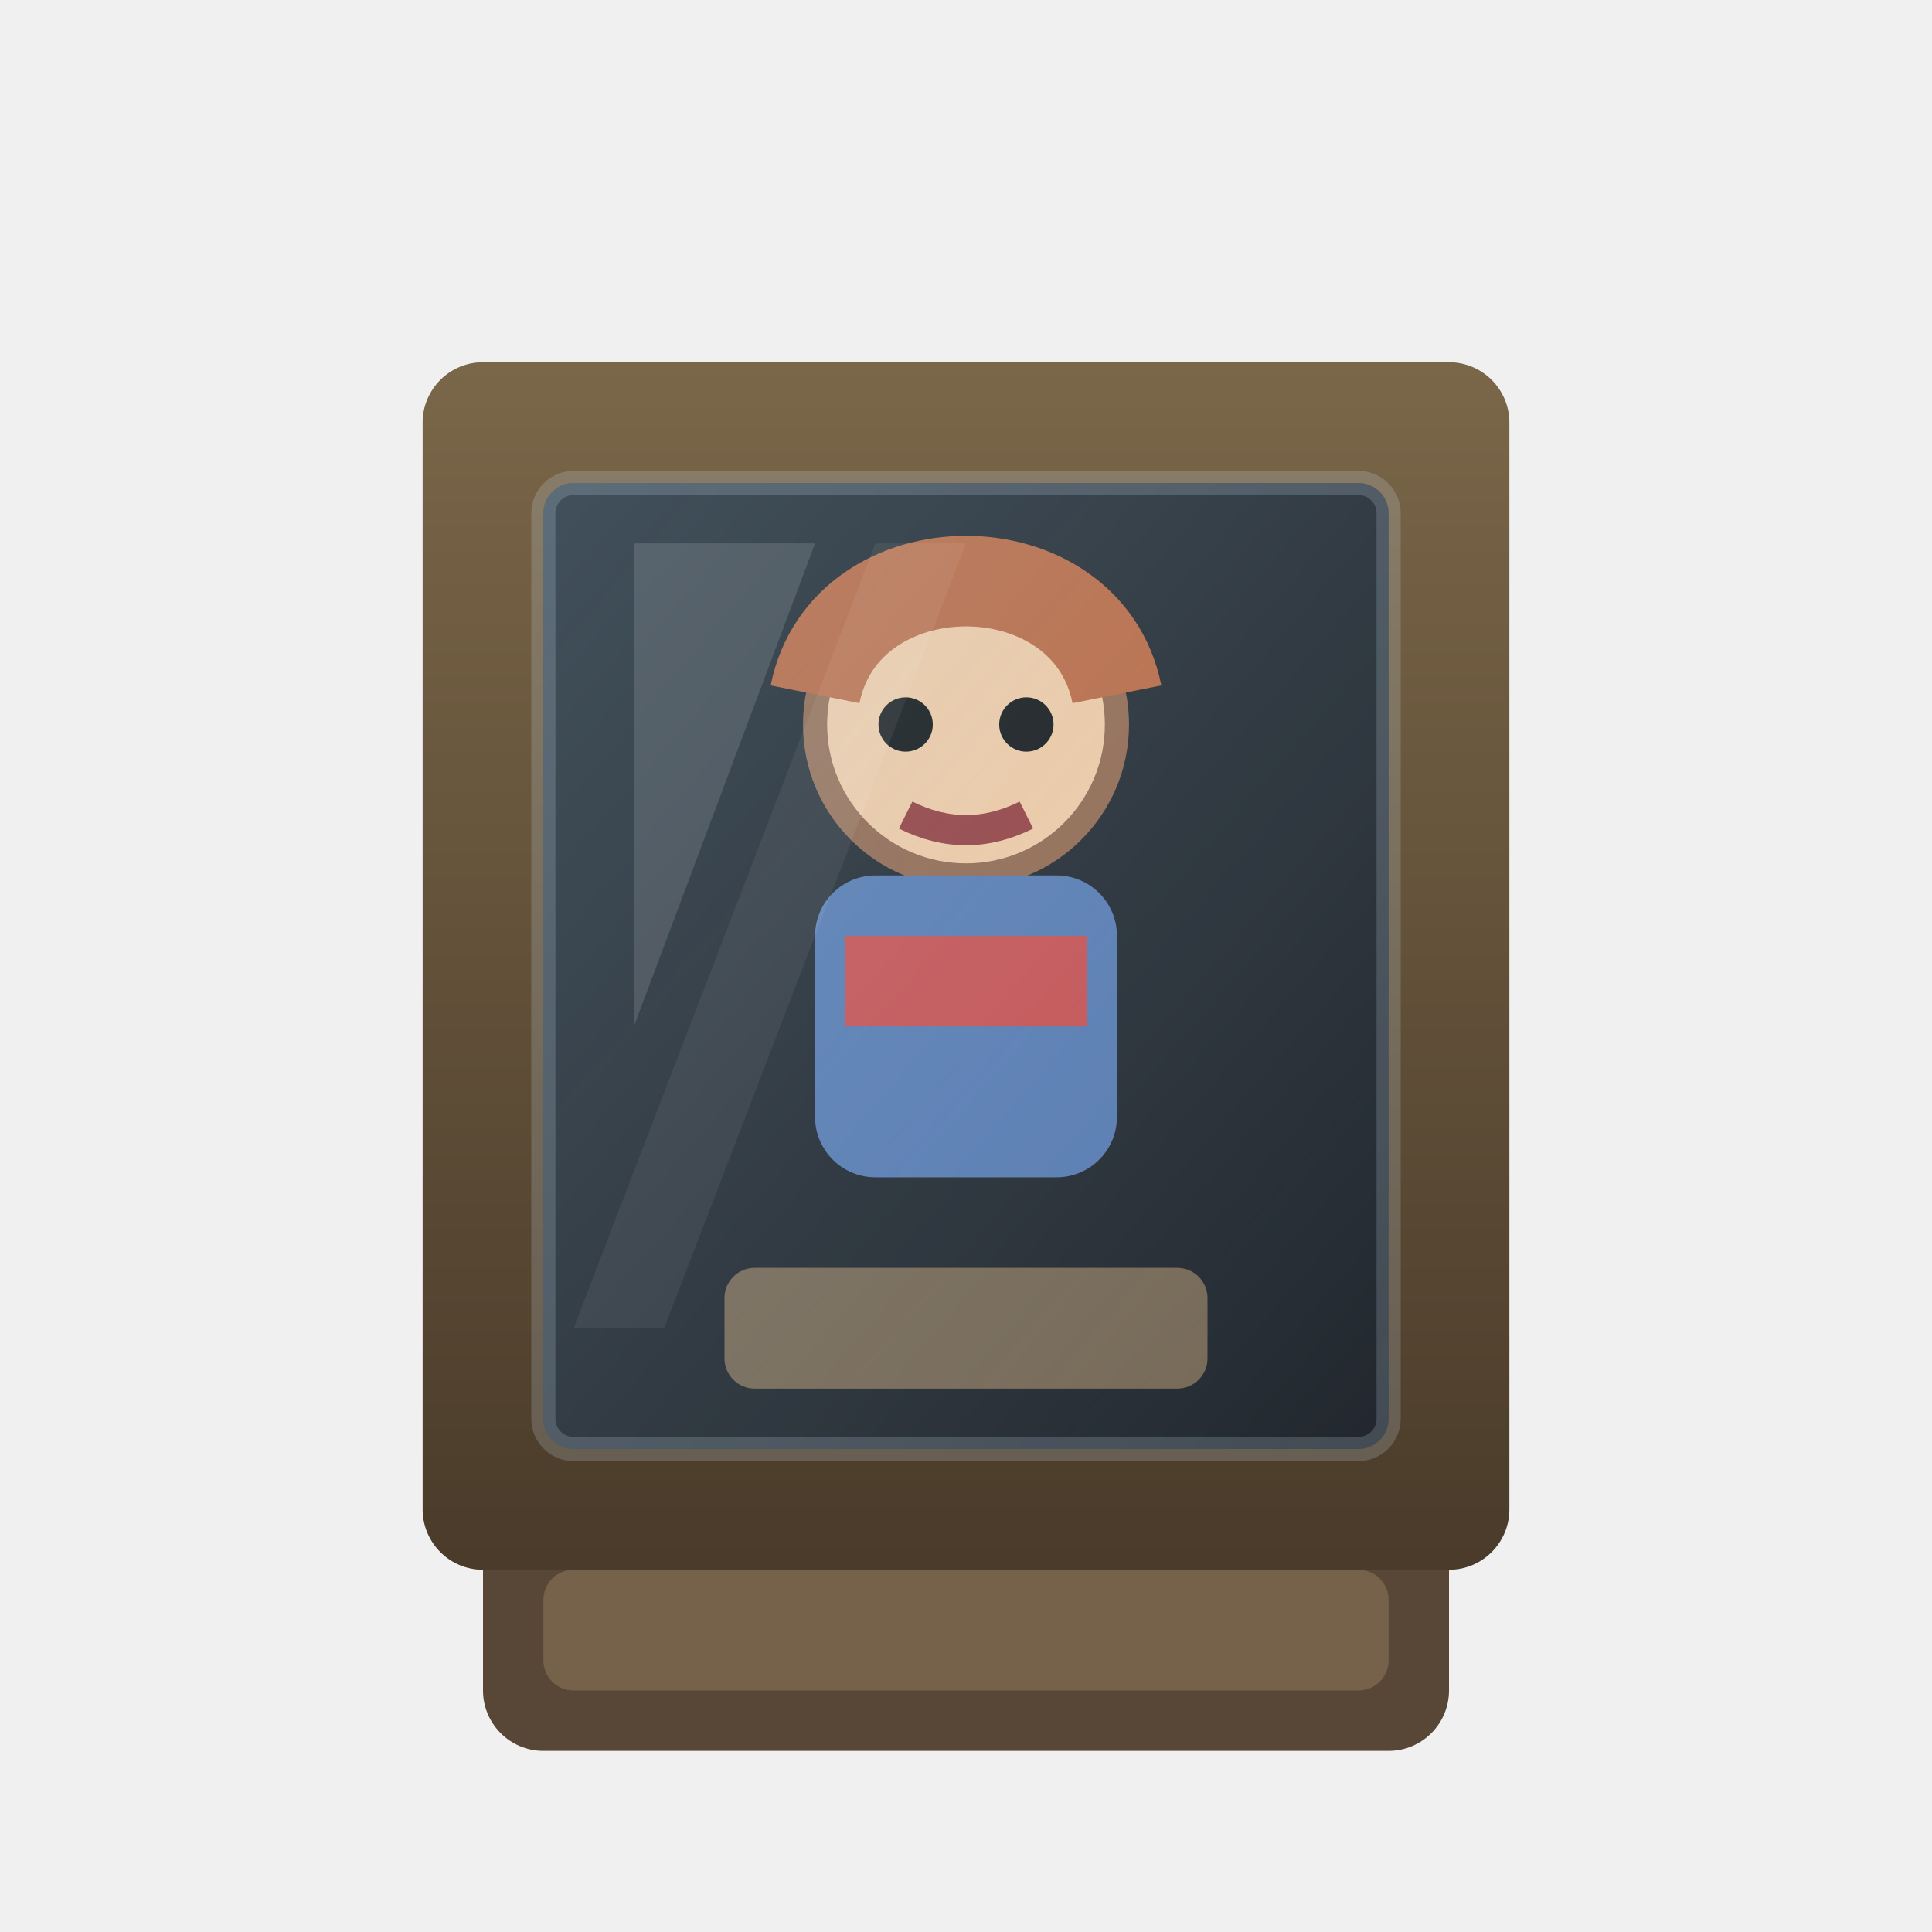
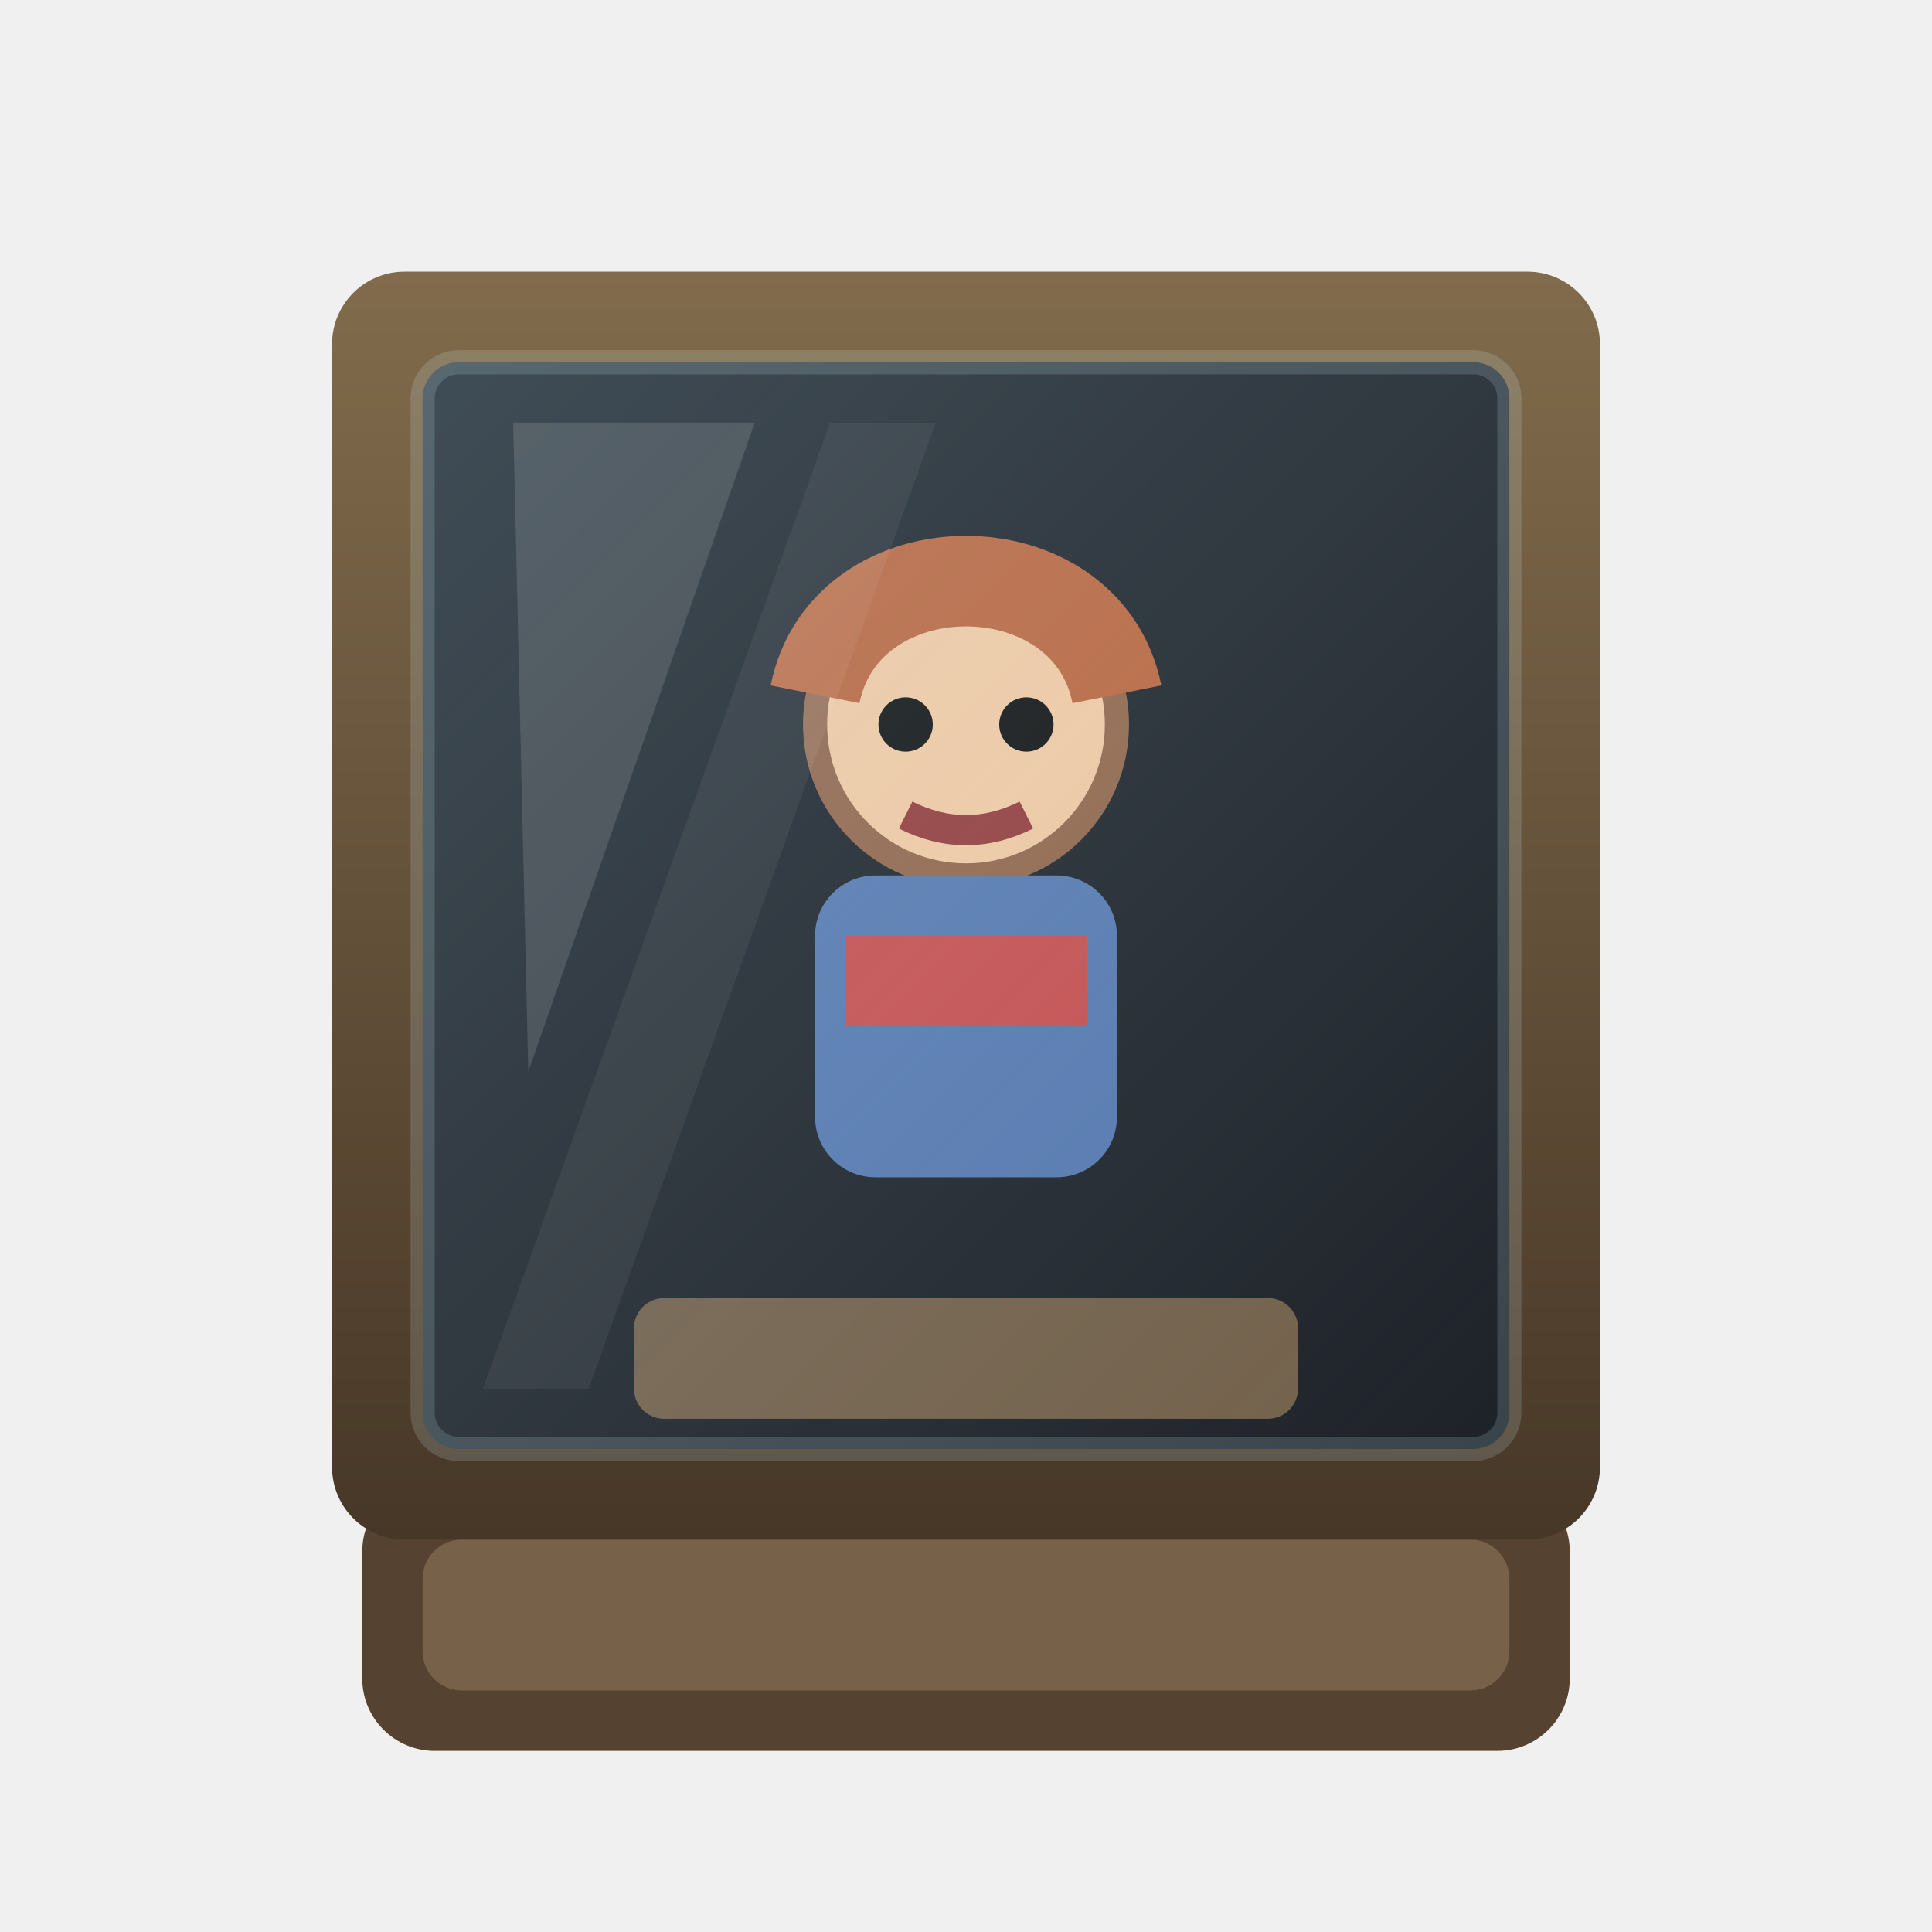
<svg xmlns="http://www.w3.org/2000/svg" viewBox="0 0 64 64">
  <defs>
    <linearGradient id="bg" x1="0" y1="0" x2="0" y2="1">
      <stop offset="0" stop-color="#2b2f3a" />
      <stop offset="1" stop-color="#171a20" />
    </linearGradient>
    <linearGradient id="frame" x1="0" y1="0" x2="0" y2="1">
-       <stop offset="0" stop-color="#7a6648" />
-       <stop offset="1" stop-color="#4a3b2a" />
+       <stop offset="0" stop-color="#816b4c" />
+       <stop offset="1" stop-color="#473727" />
    </linearGradient>
    <linearGradient id="glass" x1="0" y1="0" x2="1" y2="1">
-       <stop offset="0" stop-color="#bfe9ff" stop-opacity="0.28" />
-       <stop offset="1" stop-color="#e8f8ff" stop-opacity="0.08" />
+       <stop offset="0" stop-color="#c8efff" stop-opacity="0.26" />
+       <stop offset="1" stop-color="#f3fbff" stop-opacity="0.06" />
    </linearGradient>
  </defs>
-   <rect x="16" y="50" width="32" height="8" rx="2" fill="#584736" />
-   <rect x="18" y="52" width="28" height="4" rx="1" fill="#76614a" />
-   <rect x="14" y="12" width="36" height="40" rx="2" fill="url(#frame)" />
-   <rect x="18" y="16" width="28" height="32" rx="1" fill="#10151c" />
-   <rect x="24" y="42" width="16" height="4" rx="1" fill="#6b5a45" />
+   <rect x="12" y="49" width="40" height="9" rx="2.4" fill="#554230" />
+   <rect x="14" y="51" width="36" height="5" rx="1.3" fill="#786149" />
+   <rect x="11" y="9" width="42" height="42" rx="2.4" fill="url(#frame)" />
+   <rect x="14" y="12" width="36" height="36" rx="1.2" fill="#0f141b" />
+   <rect x="21" y="43" width="22" height="4" rx="1" fill="#69553d" />
  <circle cx="32" cy="24" r="5" fill="#f0c49a" stroke="#8a5a3d" stroke-width="0.8" />
  <path d="M27 23 C28 18,36 18,37 23" stroke="#b55a2f" stroke-width="3" fill="none" />
  <circle cx="30" cy="24" r="0.9" />
  <circle cx="34" cy="24" r="0.9" />
  <path d="M30 27 Q32 28 34 27" stroke="#8c2d2d" stroke-width="1" fill="none" />
  <rect x="27" y="29" width="10" height="10" rx="2" fill="#4a6ea8" />
  <rect x="28" y="31" width="8" height="3" fill="#c24141" />
-   <rect x="18" y="16" width="28" height="32" rx="1" fill="url(#glass)" stroke="#d8f3ff" stroke-opacity="0.18" stroke-width="0.8" />
-   <path d="M21 18 L27 18 L21 34 Z" fill="#ffffff" fill-opacity="0.13" />
-   <path d="M29 18 L32 18 L22 44 L19 44 Z" fill="#ffffff" fill-opacity="0.06" />
+   <rect x="14" y="12" width="36" height="36" rx="1.2" fill="url(#glass)" stroke="#d8f3ff" stroke-opacity="0.16" stroke-width="0.8" />
+   <path d="M17 14 L25 14 L17.5 35.5 Z" fill="#ffffff" fill-opacity="0.13" />
+   <path d="M27.5 14 L31 14 L19.5 46 L16 46 Z" fill="#ffffff" fill-opacity="0.055" />
</svg>
